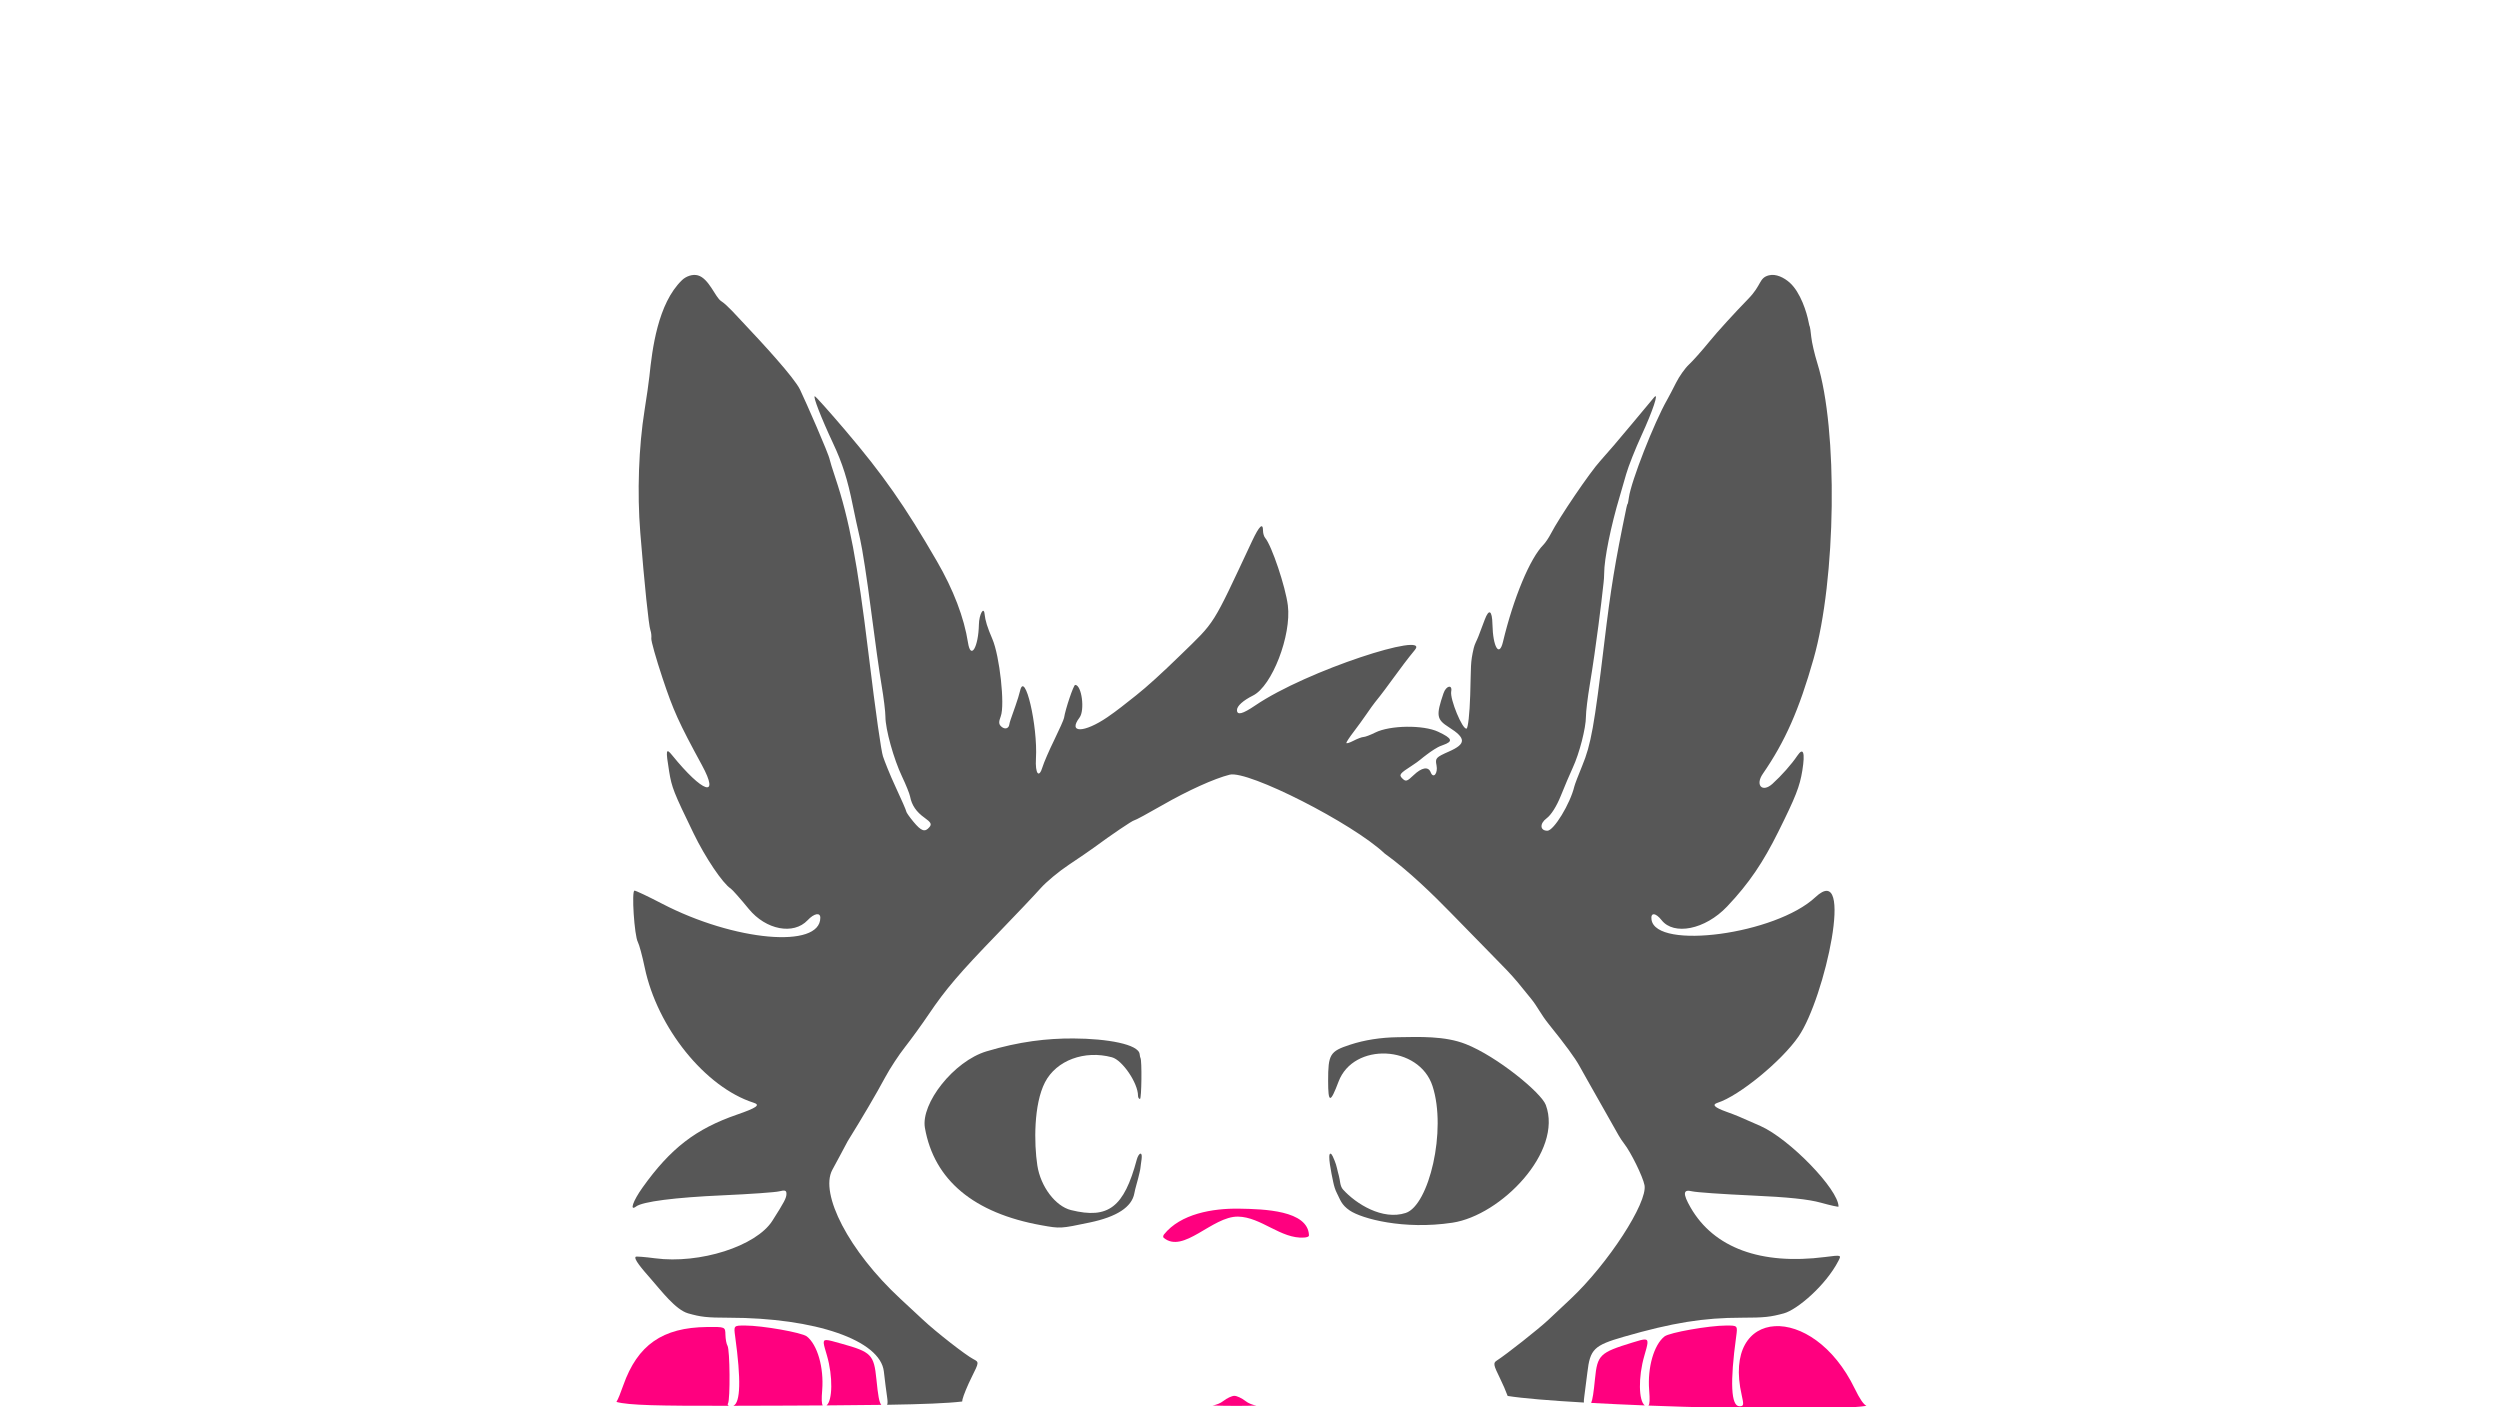
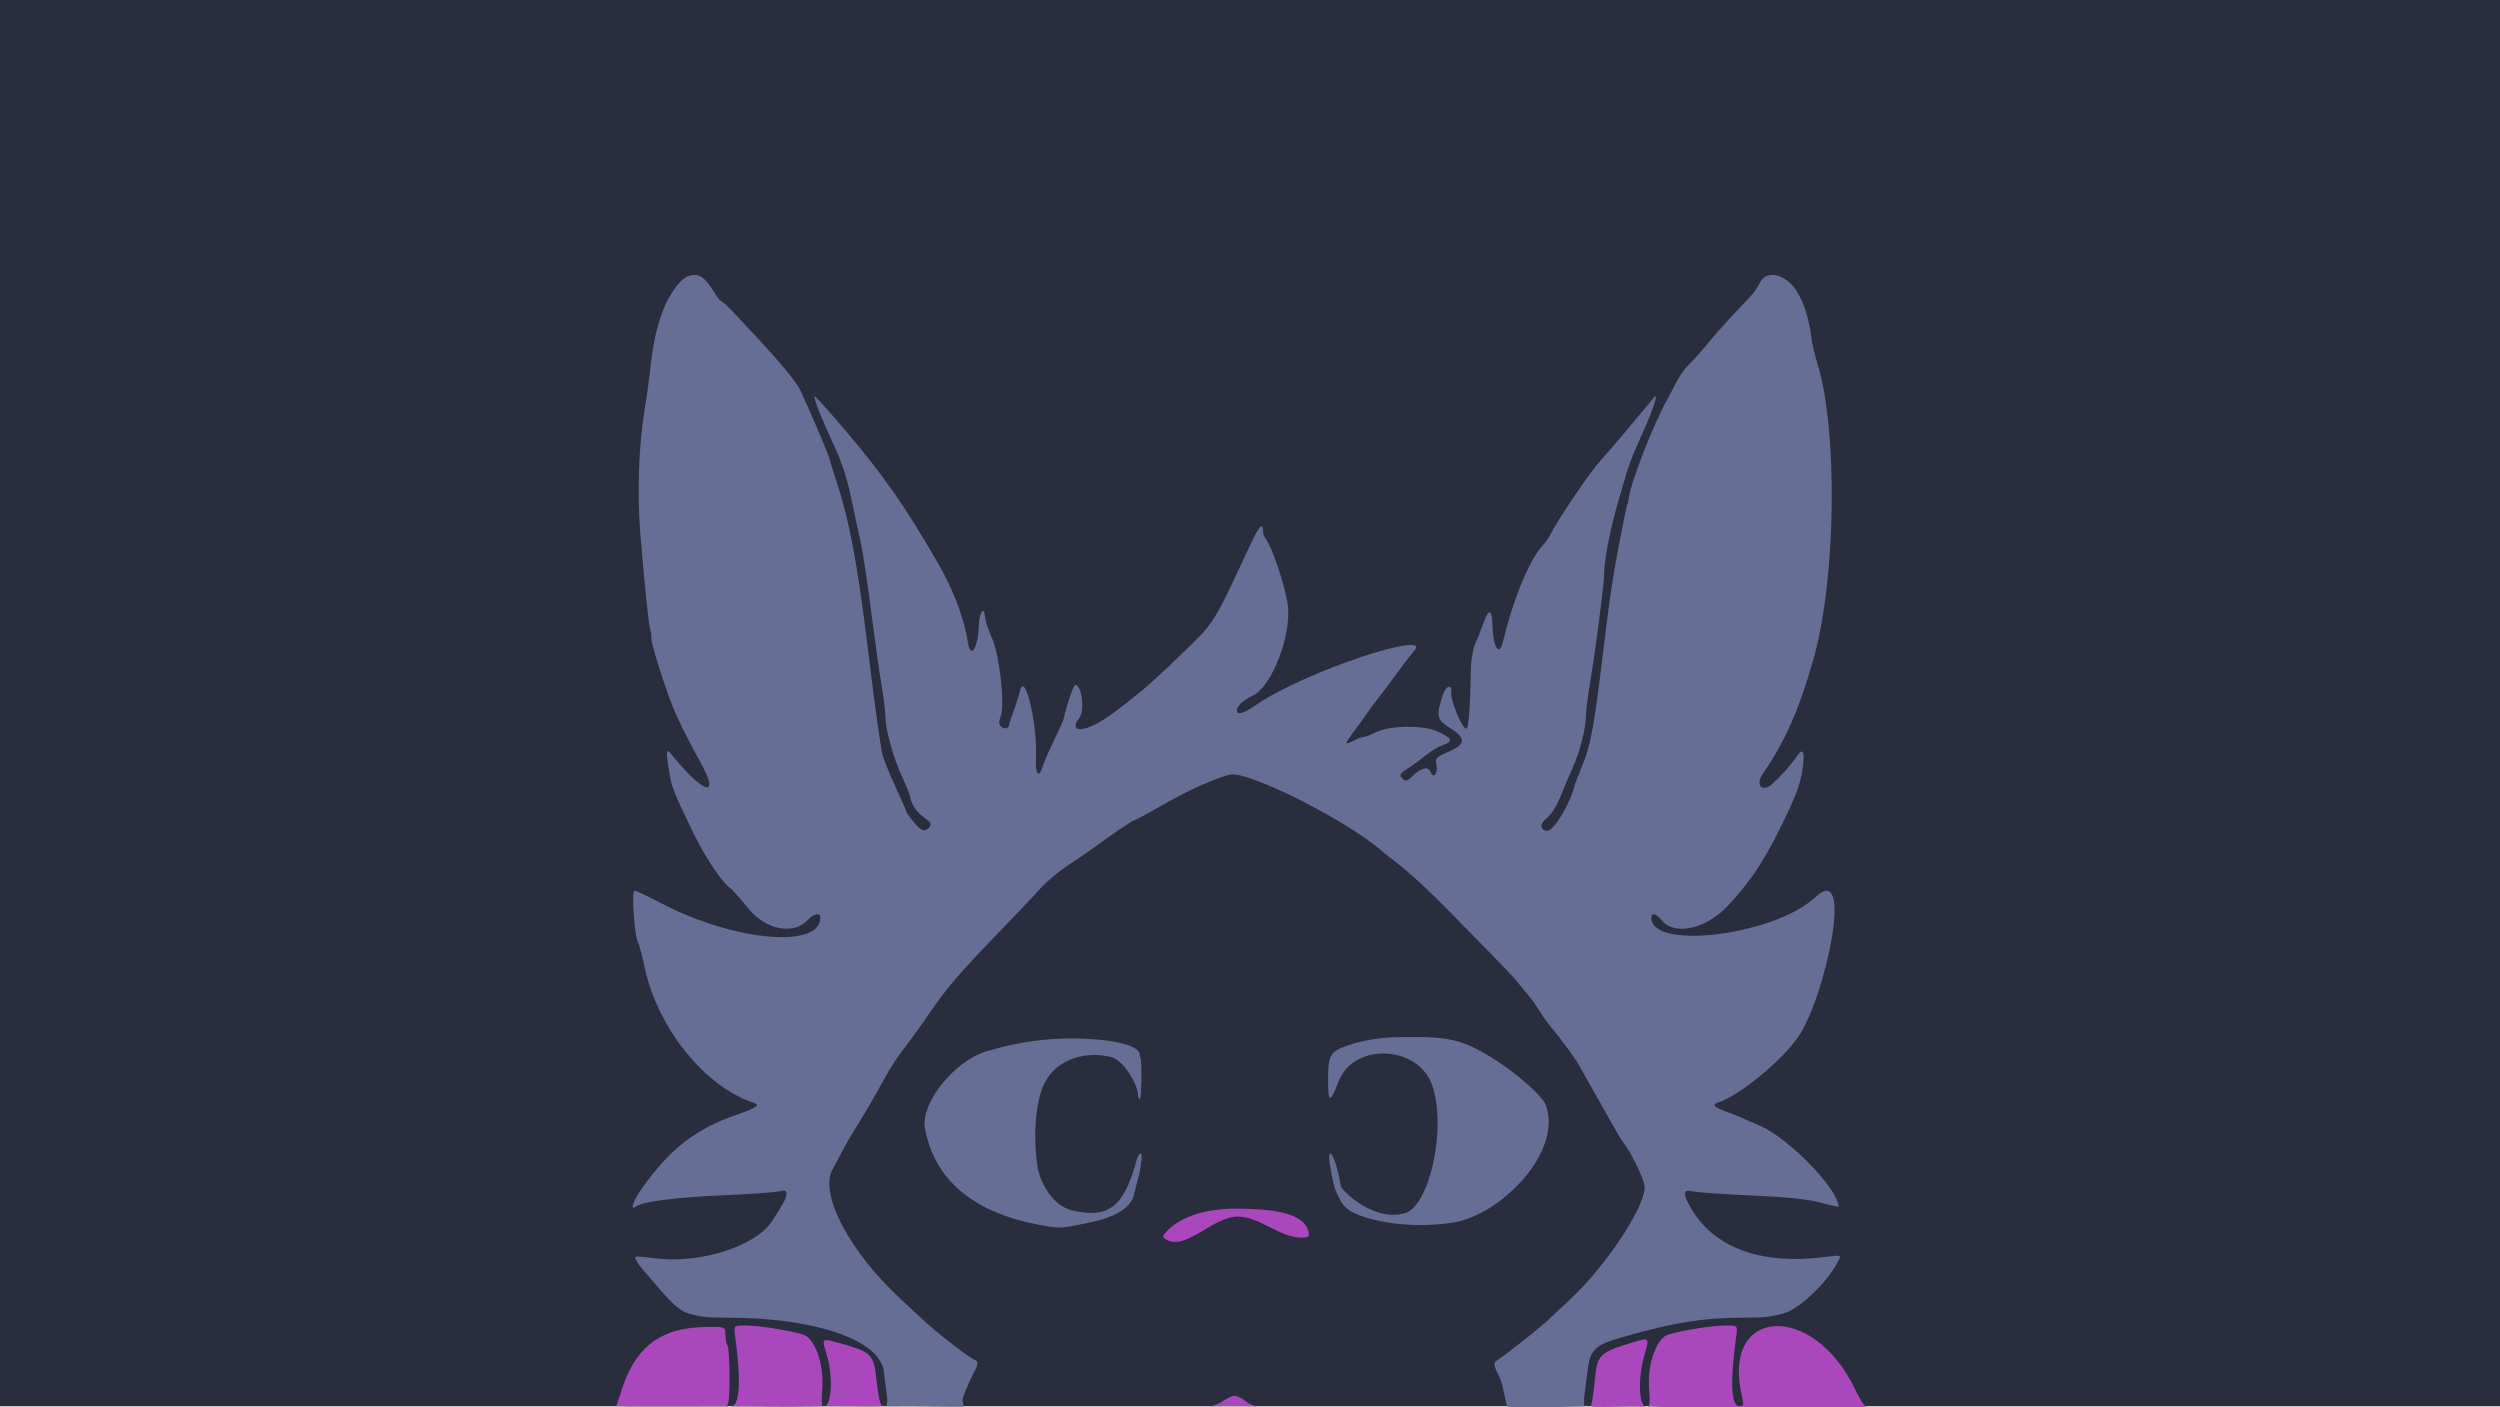
- <svg xmlns="http://www.w3.org/2000/svg" width="1920" height="1080" viewBox="0 0 508 285.75" version="1.1" id="svg5">
-   <defs id="defs2">
-     <clipPath clipPathUnits="userSpaceOnUse" id="clipPath34036">
-       <path id="path34038" style="fill:#ff0000;fill-opacity:1;fill-rule:nonzero;stroke:none" d="M 471.068,208.465 V 1081.811 H 1438 V 208.465 Z m 192.42,659.303 c 1.213,7.6e-4 2.004,1.313 0.848,3.17 -1.402,2.251 -1.75,4.94 -2.816,7.33 -0.198,0.443 -0.432,0.869 -0.648,1.303 -0.505,0.825 -1.015,1.644 -1.514,2.471 0.308,1.01 -0.037,1.715 -0.787,1.963 0.335,0.347 0.383,0.455 -0.174,0.043 -0.672,0.135 -1.476,-0.007 -2.312,-0.951 -0.682,-0.77 -3.64,-3.589 -2.531,-4.965 0.071,-0.088 0.147,-0.169 0.229,-0.242 0.061,-0.752 0.4,-0.93 0.898,-1.434 -0.033,0.006 -0.057,0.01 -0.092,0.016 -0.078,0.015 0.256,-0.187 0.201,-0.129 -0.037,0.04 -0.074,0.077 -0.109,0.113 1.615,-0.276 1.784,-0.246 1.285,-0.33 0.259,-0.023 0.777,-0.011 1.121,-0.01 0.565,-0.045 1.1,-0.2 1.633,-0.383 0.002,-7.6e-4 0.004,-0.001 0.006,-0.002 0.763,-2.149 1.217,-4.432 2.453,-6.383 0.703,-1.109 1.583,-1.581 2.311,-1.58 z m -8.029,9.305 c -0.552,0.152 -0.789,0.179 -0.957,0.377 0.975,-0.406 1.935,-0.232 0.957,-0.377 z m 1.643,0.559 c -6.1e-4,0.002 0.003,0.014 0.01,0.035 0.02,0.059 0.052,0.113 0.086,0.17 -0.047,-0.117 -0.094,-0.213 -0.096,-0.205 z" />
-     </clipPath>
-   </defs>
-   <g id="layer1" style="display:inline;opacity:1">
-     <path style="color:#000000;fill:#ff007f;stroke-width:2;-inkscape-stroke:none;fill-opacity:1" d="m 948,1072 c -1.903,0 -5.748,1.8 -8.545,4 -2.15,1.691 -5.047,2.847 -8.168,3.43 4.724,0.162 10.666,0.277 17.713,0.285 6.615,0.01 11.657,-0.094 15.896,-0.244 -3.193,-0.569 -6.159,-1.746 -8.352,-3.471 -2.797,-2.2 -6.642,-4 -8.545,-4 z" id="path4374" transform="scale(0.2645833)" />
-     <path style="color:#000000;fill:#ff007f;stroke-width:2;-inkscape-stroke:none;fill-opacity:1" d="m 634.656,1029.166 c -3.344,-0.01 -2.117,3.071 0.438,11.859 4.699,16.163 4.28,34.782 -0.326,38.324 15.862,-0.094 29.92,-0.233 42.076,-0.41 -1.649,-1.92 -2.502,-7.047 -3.76,-19.65 -1.889,-18.931 -3.915,-21 -26.773,-27.338 -5.996,-1.663 -9.648,-2.78 -11.654,-2.785 z" id="path4372" transform="scale(0.2645833)" />
-     <path style="color:#000000;fill:#ff007f;stroke-width:2;-inkscape-stroke:none;fill-opacity:1" d="m 1263.529,1028.74 c -1.725,-0.154 -4.834,0.802 -9.809,2.332 -25.177,7.745 -26.919,9.438 -28.775,27.967 -1.041,10.393 -1.8,15.71 -2.928,18.406 12.946,0.709 26.803,1.354 41.176,1.918 -4.701,-3.469 -5.122,-21.704 -0.352,-38.115 2.59,-8.91 3.562,-12.251 0.688,-12.508 z" id="path4370" transform="scale(0.2645833)" />
-     <path style="color:#000000;fill:#ff007f;stroke-width:2;-inkscape-stroke:none;fill-opacity:1" d="m 543,1019.141 c -34.125,0.345 -53.361,13.735 -64.324,44.775 -2.284,6.468 -3.844,10.39 -5.26,12.764 9.367,2.613 32.726,3.062 86.4,2.971 -0.883,-0.367 -1.222,-0.995 -0.717,-1.812 1.801,-2.914 1.48,-41.283 -0.371,-44.277 -0.808,-1.307 -1.528,-5.118 -1.6,-8.469 -0.13,-6.092 -0.129,-6.093 -14.129,-5.951 z" id="path4368" transform="scale(0.2645833)" />
-     <path style="color:#000000;fill:#ff007f;stroke-width:2;-inkscape-stroke:none;fill-opacity:1" d="m 1325.772,1018.008 c -13.191,0.011 -43.589,5.374 -47.41,8.363 -8.144,6.371 -13.173,23.883 -11.81,41.129 0.585,7.399 0.469,10.81 -0.551,11.982 69.804,2.679 148.166,3.424 167.41,0.205 -2.246,-1.112 -5.208,-5.468 -8.945,-13.188 -32.361,-66.843 -102.323,-62.815 -86.832,5 1.739,7.614 1.56,8.5 -1.723,8.5 -6.504,0 -7.366,-18.222 -2.531,-53.5 1.165,-8.5 1.164,-8.5 -7.607,-8.492 z" id="path4366" transform="scale(0.2645833)" />
-     <path style="color:#000000;fill:#ff007f;stroke-width:2;-inkscape-stroke:none;fill-opacity:1" d="m 572.229,1018.008 c -8.772,-0.01 -8.772,-0.01 -7.607,8.492 4.552,33.215 4.101,50.616 -1.373,53.141 12.528,-0.025 26.124,-0.069 42.053,-0.127 9.948,-0.036 17.83,-0.097 26.582,-0.146 -0.918,-1.292 -0.999,-4.739 -0.436,-11.867 1.363,-17.246 -3.665,-34.758 -11.809,-41.129 -3.821,-2.99 -34.219,-8.352 -47.41,-8.363 z" id="path4364" transform="scale(0.2645833)" />
-     <path style="color:#000000;fill:#ff007f;stroke-width:2;-inkscape-stroke:none;fill-opacity:1" d="m 950.789,934.358 c -19.792,-0.302 -42.012,28.995 -57.128,16.214 -0.64,-0.541 -0.249,-1.845 0.275,-2.5 12.707,-15.883 37.375,-20.15 57.713,-19.818 19.129,0.313 52.874,1.288 53.645,20.404 0.056,1.389 -2.378,1.696 -3.765,1.791 -17.702,1.214 -32.999,-15.82 -50.74,-16.091 z" id="path4362" transform="scale(0.2645833)" />
-     <path style="color:#000000;fill:#575757;stroke-width:2;-inkscape-stroke:none;fill-opacity:1" d="m 824.465,797.537 c -20.198,-0.108 -41.568,2.31 -66.799,9.885 -25.231,7.575 -50.615,40.088 -47.328,58.793 7.041,40.064 37.533,65.509 89.662,74.82 14.402,2.573 14.406,2.572 37,-2.172 20.8,-4.367 32.285,-11.895 34.178,-22.402 0.739,-4.104 2.066,-7.831 2.999,-11.771 0.597,-2.52 1.57,-6.252 1.661,-7.59 0.251,-3.691 2.18,-11.1 0.047,-11.1 -0.888,0 -2.157,2.025 -2.82,4.5 -9.842,36.736 -21.807,45.937 -50.516,38.848 -12.004,-2.964 -23.414,-18.108 -25.881,-34.348 -2.57,-16.92 -2.837,-46.913 5.888,-63.802 8.725,-16.889 30.41,-24.862 51.413,-19.206 8.028,2.162 20.023,19.833 20.029,29.508 8.7e-4,1.375 0.679,2.5 1.508,2.5 1.235,0 1.579,-29.85 0.363,-31.5 -0.203,-0.275 -0.482,-1.587 -0.619,-2.916 -0.786,-7.595 -24.817,-11.908 -50.785,-12.047 z" id="path4354" transform="scale(0.2645833)" />
-     <path style="color:#000000;fill:#575757;stroke-width:2;-inkscape-stroke:none;fill-opacity:1" d="m 1073.424,796.58 c -12.931,0.174 -25.389,2.092 -36.603,5.773 -15.468,5.078 -16.82,7.312 -16.82,27.777 0,17.298 1.654,17.418 7.996,0.578 11.481,-30.484 61.885,-28.148 72.166,3.346 11.088,33.967 -2.742,91.654 -20.569,97.49 -17.827,5.836 -38.205,-6.986 -48.148,-17.992 -2.463,-2.727 -2.156,-7.025 -3.186,-10.553 -1.116,-3.823 -1.675,-7.838 -3.24,-11.5 -0.837,-1.958 -2.064,-5.5 -3.246,-5.5 -2.388,0 0.633,14.795 2.18,22 0.624,2.909 1.465,5.823 2.842,8.461 2.535,4.856 3.264,8.75 9.789,13.199 9.184,6.261 41.422,15.021 78.82,9.382 37.398,-5.639 85.096,-54.654 71.762,-90.457 -3.499,-9.395 -37.502,-37.288 -61.438,-46.722 -16.303,-6.425 -35.678,-5.508 -52.304,-5.284 z" id="path4352" transform="scale(0.2645833)" />
-     <path style="color:#000000;fill:#575757;stroke-width:2;-inkscape-stroke:none;fill-opacity:1" d="m 523.811,215.117 c -18.727,18.046 -22.935,53.317 -25.072,73.883 -0.457,4.4 -2.128,16.1 -3.713,26 -4.516,28.211 -5.747,63.426 -3.289,94.027 3.167,39.424 6.49,71.452 7.779,74.973 0.604,1.65 0.916,4.499 0.693,6.332 -0.223,1.833 3.624,15.45 8.547,30.26 8.338,25.081 12.512,34.312 30.273,66.939 14.133,25.962 0.771,21.555 -22.838,-7.531 -4.728,-5.824 -5.023,-4.217 -2.291,12.465 2.035,12.425 3.422,15.94 18.752,47.535 9.071,18.695 22.331,38.392 28.578,42.449 1.227,0.797 7.441,7.816 13.807,15.598 13.184,16.115 34.414,20.181 45.234,8.664 4.941,-5.26 9.729,-6.189 9.729,-1.889 0,23.981 -66.001,18.09 -121.652,-10.857 C 497.811,688.484 488.337,684 487.295,684 c -2.371,0 -0.115,34.565 2.578,39.492 1.054,1.93 3.418,10.708 5.254,19.508 9.657,46.302 46.512,92.05 83.707,103.908 5.369,1.712 2.318,3.882 -12.834,9.123 -31.7,10.965 -51.033,25.889 -72.5,55.967 -7.386,10.349 -10.186,18.523 -5,14.6 4.983,-3.77 29.74,-6.96 66.732,-8.6 20.772,-0.921 40.243,-2.301 43.268,-3.068 4.343,-1.102 5.5,-0.701 5.5,1.908 0,3.168 -1.598,6.228 -10.824,20.723 -12.425,19.519 -55.735,33.35 -90.176,28.797 -7.7,-1.018 -14.346,-1.543 -14.77,-1.168 -1.721,1.527 4.343,8.739 11.892,17.31 7.549,8.571 18.708,23.441 28.393,26.173 9.685,2.732 14.129,3.329 31.198,3.338 66.553,0.038 116.399,17.325 119.092,41.305 0.721,6.426 1.815,15.059 2.43,19.184 0.505,3.392 0.567,5.321 0.084,6.381 27.47,-0.444 46.4,-1.172 57.625,-2.516 0.081,-0.558 0.099,-1.012 0.266,-1.703 0.752,-3.114 3.935,-10.806 7.074,-17.094 5.707,-11.432 5.706,-11.434 1.211,-13.783 -5.968,-3.119 -28.478,-20.693 -38.494,-30.053 -4.4,-4.112 -12.197,-11.358 -17.328,-16.103 C 651.707,960.665 629.447,916.734 639.193,898.5 c 4.066,-7.607 7.774,-14.291 11.801,-22.018 11.428,-18.432 21.589,-35.663 29.035,-49.482 3.551,-6.6 10.353,-16.95 15.115,-23 4.763,-6.05 12.91,-17.3 18.105,-25 12.973,-19.226 23.579,-31.642 52.938,-61.977 13.853,-14.313 28.703,-29.991 33,-34.842 4.297,-4.85 14.035,-12.95 21.641,-18 7.606,-5.05 16.266,-10.982 19.244,-13.182 13.248,-9.787 29.823,-21 31.043,-21 0.734,0 10.473,-5.255 21.645,-11.678 19.388,-11.146 39.996,-20.47 51.645,-23.365 14.144,-3.516 94.515,37.368 119.019,60.543 18.75,13.469 37.787,32.234 50.736,45.5 50.552,51.957 42.855,42.678 61.822,66.155 4.981,6.166 7.218,11.648 13.574,19.525 12.633,15.654 20.244,26.058 23.629,32.293 1.203,2.215 3.984,7.177 6.18,11.027 2.196,3.85 7.963,14.037 12.815,22.637 4.851,8.6 9.755,17.279 10.898,19.287 1.143,2.008 3.048,4.871 4.234,6.363 5.121,6.441 14.46,25.463 15.672,31.922 2.51,13.377 -28.074,60.452 -56.795,87.42 -5.054,4.746 -12.79,12.008 -17.189,16.139 -7.285,6.84 -32.03,26.361 -39.59,31.232 -2.726,1.757 -2.426,3.377 2.478,13.315 2.325,4.711 4.667,10.133 5.992,13.775 11.533,1.838 32.68,3.576 58.533,5.061 -0.053,-1.131 0.018,-2.537 0.326,-4.65 0.601,-4.125 1.667,-12.45 2.367,-18.5 2.065,-17.832 5.052,-20.761 27.893,-27.34 37.635,-10.841 61.257,-14.66 90.67,-14.66 17.624,0 22.126,-0.586 32.285,-3.324 10.158,-2.738 32.138,-21.33 41.926,-40.289 2.382,-4.614 2.381,-4.614 -10.25,-3 -49.275,6.297 -85.414,-7.006 -103.25,-38.002 -6.144,-10.678 -5.826,-14.216 1.119,-12.461 3.025,0.764 23.5,2.202 45.5,3.195 28.392,1.283 43.918,2.902 53.5,5.576 7.425,2.072 13.5,3.403 13.5,2.957 0,-13.149 -37.65,-51.995 -60,-61.908 -16.79,-7.447 -18.474,-8.151 -26,-10.863 -9.417,-3.393 -11.475,-5.493 -6.834,-6.973 16.471,-5.251 49.222,-32.088 62.127,-50.908 20.231,-29.504 43.416,-135.542 12.946,-106.981 -30.469,28.562 -122.387,40.767 -125.878,17.279 -0.845,-5.685 3.142,-5.471 7.774,0.418 9.315,11.842 33.328,7.364 50.32,-10.556 16.991,-17.92 27.678,-34.056 39.186,-57.161 13.457,-27.018 16.576,-34.965 18.562,-47.303 2.239,-13.9 0.733,-18.181 -3.939,-11.199 -4.271,6.382 -12.137,15.263 -19.047,21.502 -7.75,6.997 -13.415,1.045 -7.357,-7.73 17.107,-24.782 27.849,-49.12 38.963,-88.27 17.383,-61.231 18.823,-176.026 2.85,-227.223 -2.097,-6.722 -4.179,-15.722 -4.627,-20 -0.448,-4.278 -0.934,-7.777 -1.082,-7.777 -0.147,0 -0.586,-1.685 -0.975,-3.744 -1.363,-7.231 -6.161,-22.739 -14.475,-30.18 -4.223,-3.78 -10.567,-7.06 -16.047,-5.615 -7.723,2.037 -5.29,7.292 -15.773,18.039 -10.462,10.725 -23.786,25.35 -29.609,32.5 -5.823,7.15 -13.01,15.238 -15.969,17.973 -2.959,2.735 -7.421,9.035 -9.916,14 -2.495,4.965 -5.565,10.827 -6.822,13.027 -10.011,17.523 -27.69,62.668 -29.371,75 -0.375,2.75 -0.823,5 -0.996,5 -0.173,0 -0.597,1.35 -0.94,3 -8.793,42.359 -11.903,61.37 -17.02,104 -7.637,63.628 -10.198,77.891 -16.904,94.096 -2.937,7.098 -5.662,14.254 -6.055,15.904 -3.164,13.288 -15.785,34 -20.717,34 -5.709,0 -6.056,-5.483 -0.602,-9.516 3.511,-2.596 7.709,-9.25 10.961,-17.373 2.898,-7.24 7.041,-16.976 9.205,-21.637 5.039,-10.851 10.06,-30.371 10.06,-39.107 0,-3.736 1.3,-14.572 2.891,-24.08 5.058,-30.241 9.539,-68.284 9.894,-72.138 0.355,-3.854 1.216,-8.606 1.217,-13.766 0,-11.091 5.159,-36.549 12.029,-59.383 0.993,-3.3 3.175,-10.857 4.85,-16.795 1.675,-5.937 7.019,-19.437 11.873,-30 8.554,-18.613 13.473,-33.372 9.734,-29.205 -0.987,1.1 -8.873,10.55 -17.525,21 -8.653,10.45 -19.472,23.089 -24.043,28.088 -7.846,8.58 -31.374,43.251 -37.853,55.781 -1.636,3.163 -4.178,6.962 -5.65,8.441 -10.348,10.394 -23.051,40.859 -31.145,74.689 -2.877,12.024 -7.706,3.947 -8.072,-13.5 -0.228,-10.837 -2.677,-12.276 -5.957,-3.5 -1.234,3.3 -3.357,8.925 -4.719,12.5 -1.362,3.575 -2.937,5.982 -3.684,9.2 -2.737,11.803 -1.982,13.101 -2.719,36.245 -0.454,14.244 -1.658,25.234 -2.809,25.617 -3.103,1.034 -12.932,-22.752 -11.781,-28.588 1.052,-5.336 -3.845,-4.629 -5.94,1.525 -5.805,17.058 -5.326,20.027 4.193,26.043 13.289,8.398 13.316,12.748 0.115,18.586 -10.148,4.488 -10.747,5.144 -9.658,10.586 1.247,6.236 -2.441,10.701 -4.471,5.412 -1.79,-4.666 -6.858,-3.792 -13.19,2.273 -5.034,4.823 -5.962,5.077 -8.666,2.373 -2.704,-2.704 -1.897,-3.753 7.529,-9.809 5.806,-3.73 7.438,-5.64 11.221,-8.373 1.902,-1.374 3.75,-2.838 5.768,-4.035 2.101,-1.247 3.266,-2.108 6.566,-3.258 8.294,-2.891 7.54,-5.134 -3.461,-10.305 -11.45,-5.382 -36.993,-5.053 -48.371,0.623 -3.73,1.861 -7.769,3.388 -8.975,3.395 -1.206,0.008 -4.668,1.305 -7.693,2.883 -3.025,1.578 -5.5,2.332 -5.5,1.676 0,-0.656 2.475,-4.423 5.5,-8.373 3.025,-3.95 7.519,-10.143 9.988,-13.762 2.469,-3.619 5.381,-7.673 6.471,-9.008 10.592,-12.98 18.713,-25.759 30.717,-40.334 12.004,-14.575 -82.754,15.572 -122.676,42.715 -9.775,6.646 -14,7.703 -14,3.502 0,-3.104 4.672,-7.32 12.375,-11.168 14.543,-7.264 29.547,-46.11 26.707,-69.143 -1.766,-14.324 -12.452,-46.122 -17.441,-51.9 -0.902,-1.045 -1.641,-3.52 -1.641,-5.5 0,-6.492 -2.911,-3.74 -8.381,7.926 -31.312,66.774 -27.611,60.893 -55.197,87.768 -13.872,13.515 -25.593,24.202 -34.007,30.84 C 864,540.77 857.925,545.721 850.5,550.791 832.58,563.026 819.911,563.219 829.064,551.117 833.326,545.482 830.748,526 825.74,526 c -1.251,0 -7.475,18.428 -8.561,25.344 -0.202,1.289 -3.595,8.939 -7.539,17 -3.944,8.061 -7.975,17.356 -8.955,20.656 -2.721,9.159 -5.759,5.283 -5.074,-6.473 1.468,-25.192 -8.534,-67.931 -12.176,-52.027 -0.567,2.475 -2.157,7.65 -3.535,11.5 -3.732,10.426 -4.536,12.865 -4.727,14.334 -0.408,3.15 -3.287,4.062 -5.922,1.875 -2.255,-1.872 -2.391,-3.572 -0.646,-8.193 3.256,-8.626 -0.848,-46.188 -6.477,-59.271 -3.892,-9.048 -5.447,-14.053 -5.977,-19.244 -0.625,-6.125 -4.193,0.435 -4.352,8 -0.37,17.641 -6.269,27.572 -8.369,14.09 C 740.436,474.356 732.299,453.04 719.535,431 694.858,388.388 678.167,364.534 649.25,330.557 c -11.963,-14.057 -22.495,-25.842 -23.404,-26.191 -1.911,-0.734 4.773,16.534 14.049,36.289 7.079,15.078 11.091,27.728 15.014,47.346 1.43,7.15 3.978,18.85 5.662,26 1.685,7.15 5.419,31.45 8.301,54 2.881,22.55 6.564,48.779 8.184,58.287 1.62,9.508 2.945,20.368 2.945,24.135 0,9.631 6.348,32.493 12.764,45.969 2.983,6.265 5.77,13.183 6.191,15.371 1.287,6.684 4.748,11.755 11.123,16.295 4.86,3.46 5.618,4.899 3.76,7.139 -3.46,4.169 -6.235,3.244 -12.338,-4.113 -3.025,-3.647 -5.5,-7.203 -5.5,-7.9 0,-0.698 -3.668,-9.123 -8.15,-18.725 -4.483,-9.601 -8.43,-19.707 -9.731,-23.582 C 676.817,577 672.8,549.688 666.895,501 658.566,432.338 652.27,399.021 641.568,367 c -2.206,-6.6 -4.161,-12.9 -4.344,-14 -0.735,-4.421 -18.368,-44.49 -22.796,-53.756 -4.428,-9.266 -29.427,-36.338 -42.666,-50.33 -5.751,-6.078 -13.285,-14.723 -17.875,-17.626 -4.59,-2.903 -9.335,-17.406 -17.906,-19.804 -4.077,-1.141 -9.121,0.695 -12.17,3.633 z" id="path36223" transform="scale(0.2645833)" />
+ <svg xmlns="http://www.w3.org/2000/svg" width="1920" height="1080" version="1.1" viewBox="0 0 508 285.75">
+   <rect x="5e-7" y="5e-7" width="508" height="285.75" rx="0" ry="0" fill="#292d3e" stroke-miterlimit="0" stroke-width="0" style="paint-order:stroke fill markers" />
+   <g stroke-width="2">
+     <g fill="#ab47bc">
+       <path transform="scale(.26458)" d="m948 1072c-1.903 0-5.748 1.8-8.545 4-2.15 1.691-7.071 3.528-10.192 4.111 12.616-0.383 23.891-0.106 35.961-0.04-3.193-0.569-6.487-2.347-8.68-4.071-2.797-2.2-6.642-4-8.545-4z" color="#000000" style="-inkscape-stroke:none" />
+       <path transform="scale(.26458)" d="m634.66 1029.2c-3.344-0.01-2.117 3.071 0.438 11.859 4.699 16.163 3.566 35.416-1.04 38.958 15.862-0.094 31.275 0.276 43.431 0.1-1.649-1.92-3.143-8.191-4.401-20.794-1.889-18.932-3.915-21-26.773-27.338-5.996-1.663-9.648-2.78-11.654-2.785z" color="#000000" style="-inkscape-stroke:none" />
+       <path transform="scale(.26458)" d="m1263.5 1028.7c-1.725-0.154-4.834 0.802-9.809 2.332-25.177 7.745-26.92 9.438-28.775 27.967-1.041 10.393-2.068 18.605-3.196 21.301 12.946 0.709 27.125-0.447 41.498 0.117-4.701-3.469-5.176-22.798-0.405-39.21 2.59-8.91 3.562-12.251 0.688-12.508z" color="#000000" style="-inkscape-stroke:none" />
+       <path transform="scale(.26458)" d="m543 1019.1c-34.125 0.345-53.361 13.735-64.324 44.775-2.284 6.468-4.194 13.659-5.609 16.033 10.128 0.478 32.6 0.359 86.275 0.268-0.883-0.367-0.747-1.561-0.241-2.379 1.801-2.914 1.48-41.283-0.371-44.277-0.808-1.307-1.528-5.118-1.6-8.469-0.13-6.092-0.129-6.093-14.129-5.951z" color="#000000" style="-inkscape-stroke:none" />
+       <path transform="scale(.26458)" d="m1325.8 1018c-13.191 0.011-43.589 5.374-47.41 8.363-8.144 6.371-13.173 23.883-11.81 41.129 0.585 7.399 0.558 11.493-0.462 12.666 69.804 2.679 148.2 3.81 167.45 0.591-2.246-1.112-5.335-6.537-9.073-14.257-32.361-66.843-102.32-62.815-86.832 5 1.739 7.614 1.56 8.5-1.723 8.5-6.504 0-7.366-18.222-2.531-53.5 1.165-8.5 1.164-8.5-7.607-8.492z" color="#000000" style="-inkscape-stroke:none" />
+       <path transform="scale(.26458)" d="m572.23 1018c-8.772-0.01-8.772-0.01-7.607 8.492 4.552 33.214 3.421 51.053-2.053 53.578 12.528-0.025 26.131 0.422 42.06 0.364 9.948-0.036 18.488-0.282 27.24-0.331-0.918-1.292-0.984-5.483-0.42-12.61 1.363-17.246-3.665-34.758-11.809-41.129-3.821-2.99-34.219-8.352-47.41-8.363z" color="#000000" style="-inkscape-stroke:none" />
+       <path transform="scale(.26458)" d="m950.79 934.36c-19.792-0.302-42.012 28.995-57.128 16.214-0.64-0.541-0.249-1.845 0.275-2.5 12.707-15.882 37.375-20.15 57.713-19.818 19.129 0.313 52.874 1.288 53.645 20.404 0.056 1.389-2.378 1.696-3.765 1.791-17.702 1.214-32.999-15.82-50.74-16.091z" color="#000000" style="-inkscape-stroke:none" />
+     </g>
+     <g fill="#676e95">
+       <path transform="scale(.26458)" d="m824.46 797.54c-20.198-0.108-41.568 2.31-66.799 9.885-25.231 7.574-50.615 40.088-47.328 58.793 7.041 40.064 37.533 65.509 89.662 74.82 14.402 2.573 14.406 2.572 37-2.172 20.8-4.367 32.285-11.895 34.178-22.402 0.739-4.104 2.066-7.831 2.999-11.771 0.597-2.52 1.57-6.252 1.661-7.59 0.251-3.691 2.18-11.1 0.047-11.1-0.888 0-2.157 2.025-2.82 4.5-9.842 36.736-21.807 45.937-50.516 38.848-12.004-2.964-23.414-18.108-25.881-34.348-2.57-16.92-2.837-46.913 5.888-63.802 8.725-16.889 30.41-24.862 51.413-19.206 8.028 2.162 20.023 19.833 20.029 29.508 8.7e-4 1.375 0.679 2.5 1.508 2.5 1.235 0 1.579-29.85 0.363-31.5-0.203-0.275-0.482-1.587-0.619-2.916-0.786-7.595-24.817-11.908-50.785-12.047z" color="#000000" style="-inkscape-stroke:none" />
+       <path transform="scale(.26458)" d="m1073.4 796.58c-12.931 0.174-25.389 2.092-36.604 5.773-15.468 5.078-16.82 7.312-16.82 27.777 0 17.298 1.654 17.418 7.996 0.578 11.481-30.484 61.885-28.148 72.166 3.346 11.088 33.967-2.742 91.654-20.569 97.49-17.827 5.836-38.205-6.986-48.148-17.992-2.463-2.727-2.156-7.026-3.186-10.553-1.116-3.823-1.675-7.838-3.24-11.5-0.837-1.958-2.064-5.5-3.246-5.5-2.388 0 0.633 14.795 2.18 22 0.624 2.909 1.465 5.824 2.842 8.461 2.535 4.856 3.264 8.75 9.789 13.199 9.184 6.261 41.422 15.021 78.82 9.382 37.398-5.639 85.096-54.654 71.762-90.457-3.499-9.395-37.502-37.288-61.438-46.722-16.303-6.425-35.678-5.508-52.304-5.284z" color="#000000" style="-inkscape-stroke:none" />
+       <path transform="scale(.26458)" d="m523.81 215.12c-18.727 18.046-22.935 53.317-25.072 73.883-0.457 4.4-2.128 16.1-3.713 26-4.516 28.211-5.747 63.426-3.289 94.027 3.167 39.424 6.49 71.452 7.779 74.973 0.604 1.65 0.916 4.499 0.693 6.332-0.223 1.833 3.624 15.45 8.547 30.26 8.338 25.081 12.512 34.312 30.273 66.939 14.133 25.962 0.771 21.555-22.838-7.531-4.728-5.824-5.023-4.217-2.291 12.465 2.035 12.425 3.422 15.94 18.752 47.535 9.071 18.695 22.331 38.392 28.578 42.449 1.227 0.797 7.441 7.816 13.807 15.598 13.184 16.115 34.414 20.181 45.234 8.664 4.941-5.26 9.729-6.189 9.729-1.889 0 23.981-66.001 18.09-121.65-10.857-10.537-5.481-20.011-9.965-21.053-9.965-2.371 0-0.115 34.565 2.578 39.492 1.054 1.93 3.418 10.708 5.254 19.508 9.657 46.302 46.512 92.05 83.707 103.91 5.369 1.712 2.318 3.882-12.834 9.123-31.7 10.965-51.033 25.889-72.5 55.967-7.386 10.349-10.186 18.523-5 14.6 4.983-3.77 29.74-6.96 66.732-8.6 20.772-0.921 40.243-2.301 43.268-3.068 4.343-1.102 5.5-0.701 5.5 1.908 0 3.168-1.598 6.228-10.824 20.723-12.425 19.519-55.735 33.35-90.176 28.797-7.7-1.018-14.346-1.543-14.77-1.168-1.721 1.527 4.343 8.739 11.892 17.31 7.549 8.571 18.708 23.441 28.393 26.173 9.685 2.732 14.129 3.329 31.198 3.338 66.553 0.038 116.4 17.325 119.09 41.305 0.721 6.426 1.815 15.059 2.43 19.184 0.505 3.392-0.055 6.487-0.538 7.547 27.47-0.444 47.907 0.574 59.401 0.299 0.081-0.558-1.056-4.994-0.889-5.685 0.752-3.114 3.936-10.806 7.074-17.094 5.707-11.432 5.706-11.434 1.211-13.783-5.968-3.119-28.478-20.693-38.494-30.053-4.4-4.112-12.197-11.358-17.328-16.103-39.965-36.964-62.225-80.895-52.479-99.129 4.066-7.607 7.774-14.291 11.801-22.018 11.428-18.432 21.589-35.663 29.035-49.482 3.551-6.6 10.353-16.95 15.115-23 4.763-6.05 12.91-17.3 18.105-25 12.973-19.226 23.579-31.642 52.938-61.977 13.853-14.313 28.703-29.991 33-34.842s14.035-12.95 21.641-18c7.606-5.05 16.266-10.982 19.244-13.182 13.248-9.787 29.823-21 31.043-21 0.734 0 10.473-5.255 21.645-11.678 19.388-11.146 39.996-20.47 51.645-23.365 14.144-3.516 94.515 37.368 119.02 60.543 18.75 13.469 37.787 32.234 50.736 45.5 50.552 51.957 42.855 42.678 61.822 66.155 4.981 6.166 7.218 11.648 13.574 19.525 12.633 15.654 20.244 26.058 23.629 32.293 1.203 2.216 3.984 7.177 6.18 11.027 2.196 3.85 7.963 14.037 12.814 22.637 4.851 8.6 9.755 17.279 10.898 19.287 1.143 2.008 3.048 4.871 4.234 6.363 5.121 6.441 14.46 25.463 15.672 31.922 2.51 13.377-28.074 60.452-56.795 87.42-5.054 4.746-12.79 12.008-17.19 16.139-7.285 6.84-32.03 26.361-39.59 31.232-2.726 1.757-2.426 3.377 2.478 13.314 2.325 4.711 4.367 18.314 5.692 21.956 11.533 1.838 33.282 0.142 59.162-0.145-0.053-1.131-0.311-5.512-0-7.625 0.601-4.125 1.667-12.45 2.367-18.5 2.065-17.832 5.052-20.76 27.893-27.34 37.635-10.841 61.257-14.66 90.67-14.66 17.624 0 22.126-0.586 32.285-3.324s32.138-21.33 41.926-40.289c2.382-4.614 2.381-4.614-10.25-3-49.274 6.297-85.414-7.006-103.25-38.002-6.144-10.678-5.826-14.216 1.119-12.461 3.025 0.764 23.5 2.201 45.5 3.195 28.392 1.283 43.918 2.902 53.5 5.576 7.425 2.072 13.5 3.403 13.5 2.957 0-13.149-37.65-51.995-60-61.908-16.79-7.447-18.474-8.151-26-10.863-9.417-3.393-11.475-5.493-6.834-6.973 16.471-5.251 49.222-32.088 62.127-50.908 20.231-29.504 43.416-135.54 12.946-106.98-30.469 28.562-122.39 40.767-125.88 17.279-0.845-5.685 3.142-5.471 7.774 0.418 9.315 11.842 33.328 7.364 50.32-10.556 16.992-17.92 27.678-34.056 39.186-57.161 13.457-27.018 16.576-34.965 18.562-47.303 2.239-13.9 0.733-18.181-3.939-11.199-4.271 6.382-12.137 15.263-19.047 21.502-7.75 6.997-13.415 1.045-7.357-7.731 17.106-24.782 27.849-49.12 38.963-88.27 17.383-61.231 18.822-176.03 2.85-227.22-2.097-6.722-4.179-15.722-4.627-20-0.448-4.278-0.934-7.777-1.082-7.777-0.147 0-0.586-1.685-0.975-3.744-1.363-7.231-6.161-22.739-14.475-30.18-4.223-3.78-10.567-7.06-16.047-5.615-7.723 2.037-5.29 7.292-15.773 18.039-10.462 10.725-23.786 25.35-29.609 32.5s-13.01 15.238-15.969 17.973c-2.959 2.735-7.421 9.035-9.916 14-2.495 4.965-5.565 10.827-6.822 13.027-10.011 17.523-27.69 62.668-29.371 75-0.375 2.75-0.823 5-0.996 5s-0.597 1.35-0.94 3c-8.793 42.359-11.903 61.37-17.02 104-7.637 63.628-10.198 77.891-16.904 94.096-2.937 7.098-5.662 14.254-6.055 15.904-3.164 13.288-15.785 34-20.717 34-5.709 0-6.056-5.483-0.602-9.516 3.511-2.596 7.709-9.25 10.961-17.373 2.898-7.24 7.041-16.976 9.205-21.637 5.039-10.851 10.06-30.371 10.06-39.107 0-3.736 1.3-14.572 2.891-24.08 5.058-30.241 9.539-68.284 9.894-72.138 0.355-3.854 1.216-8.606 1.217-13.766 0-11.091 5.159-36.549 12.029-59.383 0.993-3.3 3.175-10.857 4.85-16.795 1.675-5.937 7.019-19.437 11.873-30 8.554-18.613 13.473-33.372 9.734-29.205-0.987 1.1-8.873 10.55-17.525 21s-19.472 23.089-24.043 28.088c-7.846 8.58-31.374 43.251-37.854 55.781-1.636 3.163-4.178 6.962-5.65 8.441-10.348 10.394-23.051 40.859-31.144 74.689-2.877 12.024-7.706 3.947-8.072-13.5-0.228-10.837-2.677-12.276-5.957-3.5-1.234 3.3-3.357 8.925-4.719 12.5s-2.937 5.982-3.684 9.2c-2.737 11.803-1.982 13.101-2.719 36.245-0.454 14.244-1.658 25.234-2.809 25.617-3.103 1.034-12.932-22.752-11.781-28.588 1.052-5.336-3.845-4.63-5.94 1.525-5.805 17.058-5.326 20.027 4.193 26.043 13.289 8.398 13.316 12.748 0.115 18.586-10.148 4.488-10.747 5.144-9.658 10.586 1.247 6.236-2.441 10.701-4.471 5.412-1.79-4.666-6.858-3.792-13.19 2.273-5.034 4.823-5.962 5.077-8.666 2.373-2.704-2.704-1.897-3.753 7.529-9.809 5.806-3.73 7.438-5.64 11.221-8.373 1.902-1.374 3.75-2.837 5.768-4.035 2.101-1.247 3.266-2.108 6.566-3.258 8.294-2.891 7.54-5.134-3.461-10.305-11.45-5.382-36.994-5.053-48.371 0.623-3.73 1.861-7.769 3.388-8.975 3.394-1.206 8e-3 -4.668 1.305-7.693 2.883s-5.5 2.332-5.5 1.676c0-0.656 2.475-4.423 5.5-8.373 3.025-3.95 7.519-10.143 9.988-13.762 2.469-3.619 5.381-7.673 6.471-9.008 10.592-12.98 18.713-25.759 30.717-40.334 12.004-14.575-82.754 15.572-122.68 42.715-9.775 6.646-14 7.703-14 3.502 0-3.104 4.672-7.32 12.375-11.168 14.543-7.264 29.547-46.11 26.707-69.143-1.766-14.324-12.452-46.122-17.441-51.9-0.902-1.045-1.641-3.52-1.641-5.5 0-6.492-2.911-3.74-8.381 7.926-31.312 66.774-27.611 60.893-55.197 87.768-13.872 13.515-25.593 24.202-34.007 30.84-8.417 6.638-14.492 11.589-21.917 16.658-17.92 12.235-30.589 12.428-21.436 0.326 4.262-5.635 1.683-25.117-3.324-25.117-1.251 0-7.475 18.428-8.56 25.344-0.202 1.289-3.595 8.939-7.539 17-3.944 8.061-7.975 17.356-8.955 20.656-2.721 9.159-5.759 5.283-5.074-6.473 1.468-25.192-8.534-67.931-12.176-52.027-0.567 2.475-2.157 7.65-3.535 11.5-3.732 10.426-4.536 12.865-4.727 14.334-0.408 3.15-3.287 4.062-5.922 1.875-2.255-1.872-2.391-3.572-0.646-8.193 3.256-8.626-0.848-46.188-6.477-59.271-3.892-9.048-5.447-14.053-5.977-19.244-0.625-6.125-4.193 0.435-4.352 8-0.37 17.641-6.269 27.572-8.369 14.09-2.995-19.234-11.133-40.55-23.896-62.59-24.677-42.612-41.368-66.466-70.285-100.44-11.963-14.057-22.495-25.842-23.404-26.191-1.911-0.734 4.773 16.534 14.049 36.289 7.08 15.078 11.091 27.728 15.014 47.346 1.429 7.15 3.978 18.85 5.662 26 1.685 7.15 5.419 31.45 8.301 54 2.881 22.55 6.564 48.779 8.184 58.287 1.619 9.508 2.945 20.368 2.945 24.135 0 9.631 6.348 32.493 12.764 45.969 2.983 6.265 5.77 13.183 6.191 15.371 1.287 6.684 4.748 11.755 11.123 16.295 4.859 3.46 5.618 4.899 3.76 7.139-3.46 4.169-6.235 3.244-12.338-4.113-3.025-3.647-5.5-7.202-5.5-7.9 0-0.698-3.668-9.123-8.15-18.725-4.483-9.601-8.43-19.707-9.731-23.582s-5.318-31.187-11.224-79.875c-8.328-68.662-14.625-101.98-25.326-134-2.206-6.6-4.161-12.9-4.344-14-0.735-4.421-18.368-44.49-22.796-53.756-4.428-9.266-29.427-36.338-42.666-50.33-5.751-6.078-13.285-14.723-17.875-17.626-4.59-2.903-9.335-17.406-17.906-19.804-4.077-1.141-9.121 0.695-12.17 3.633z" color="#000000" style="-inkscape-stroke:none" />
+     </g>
  </g>
</svg>
